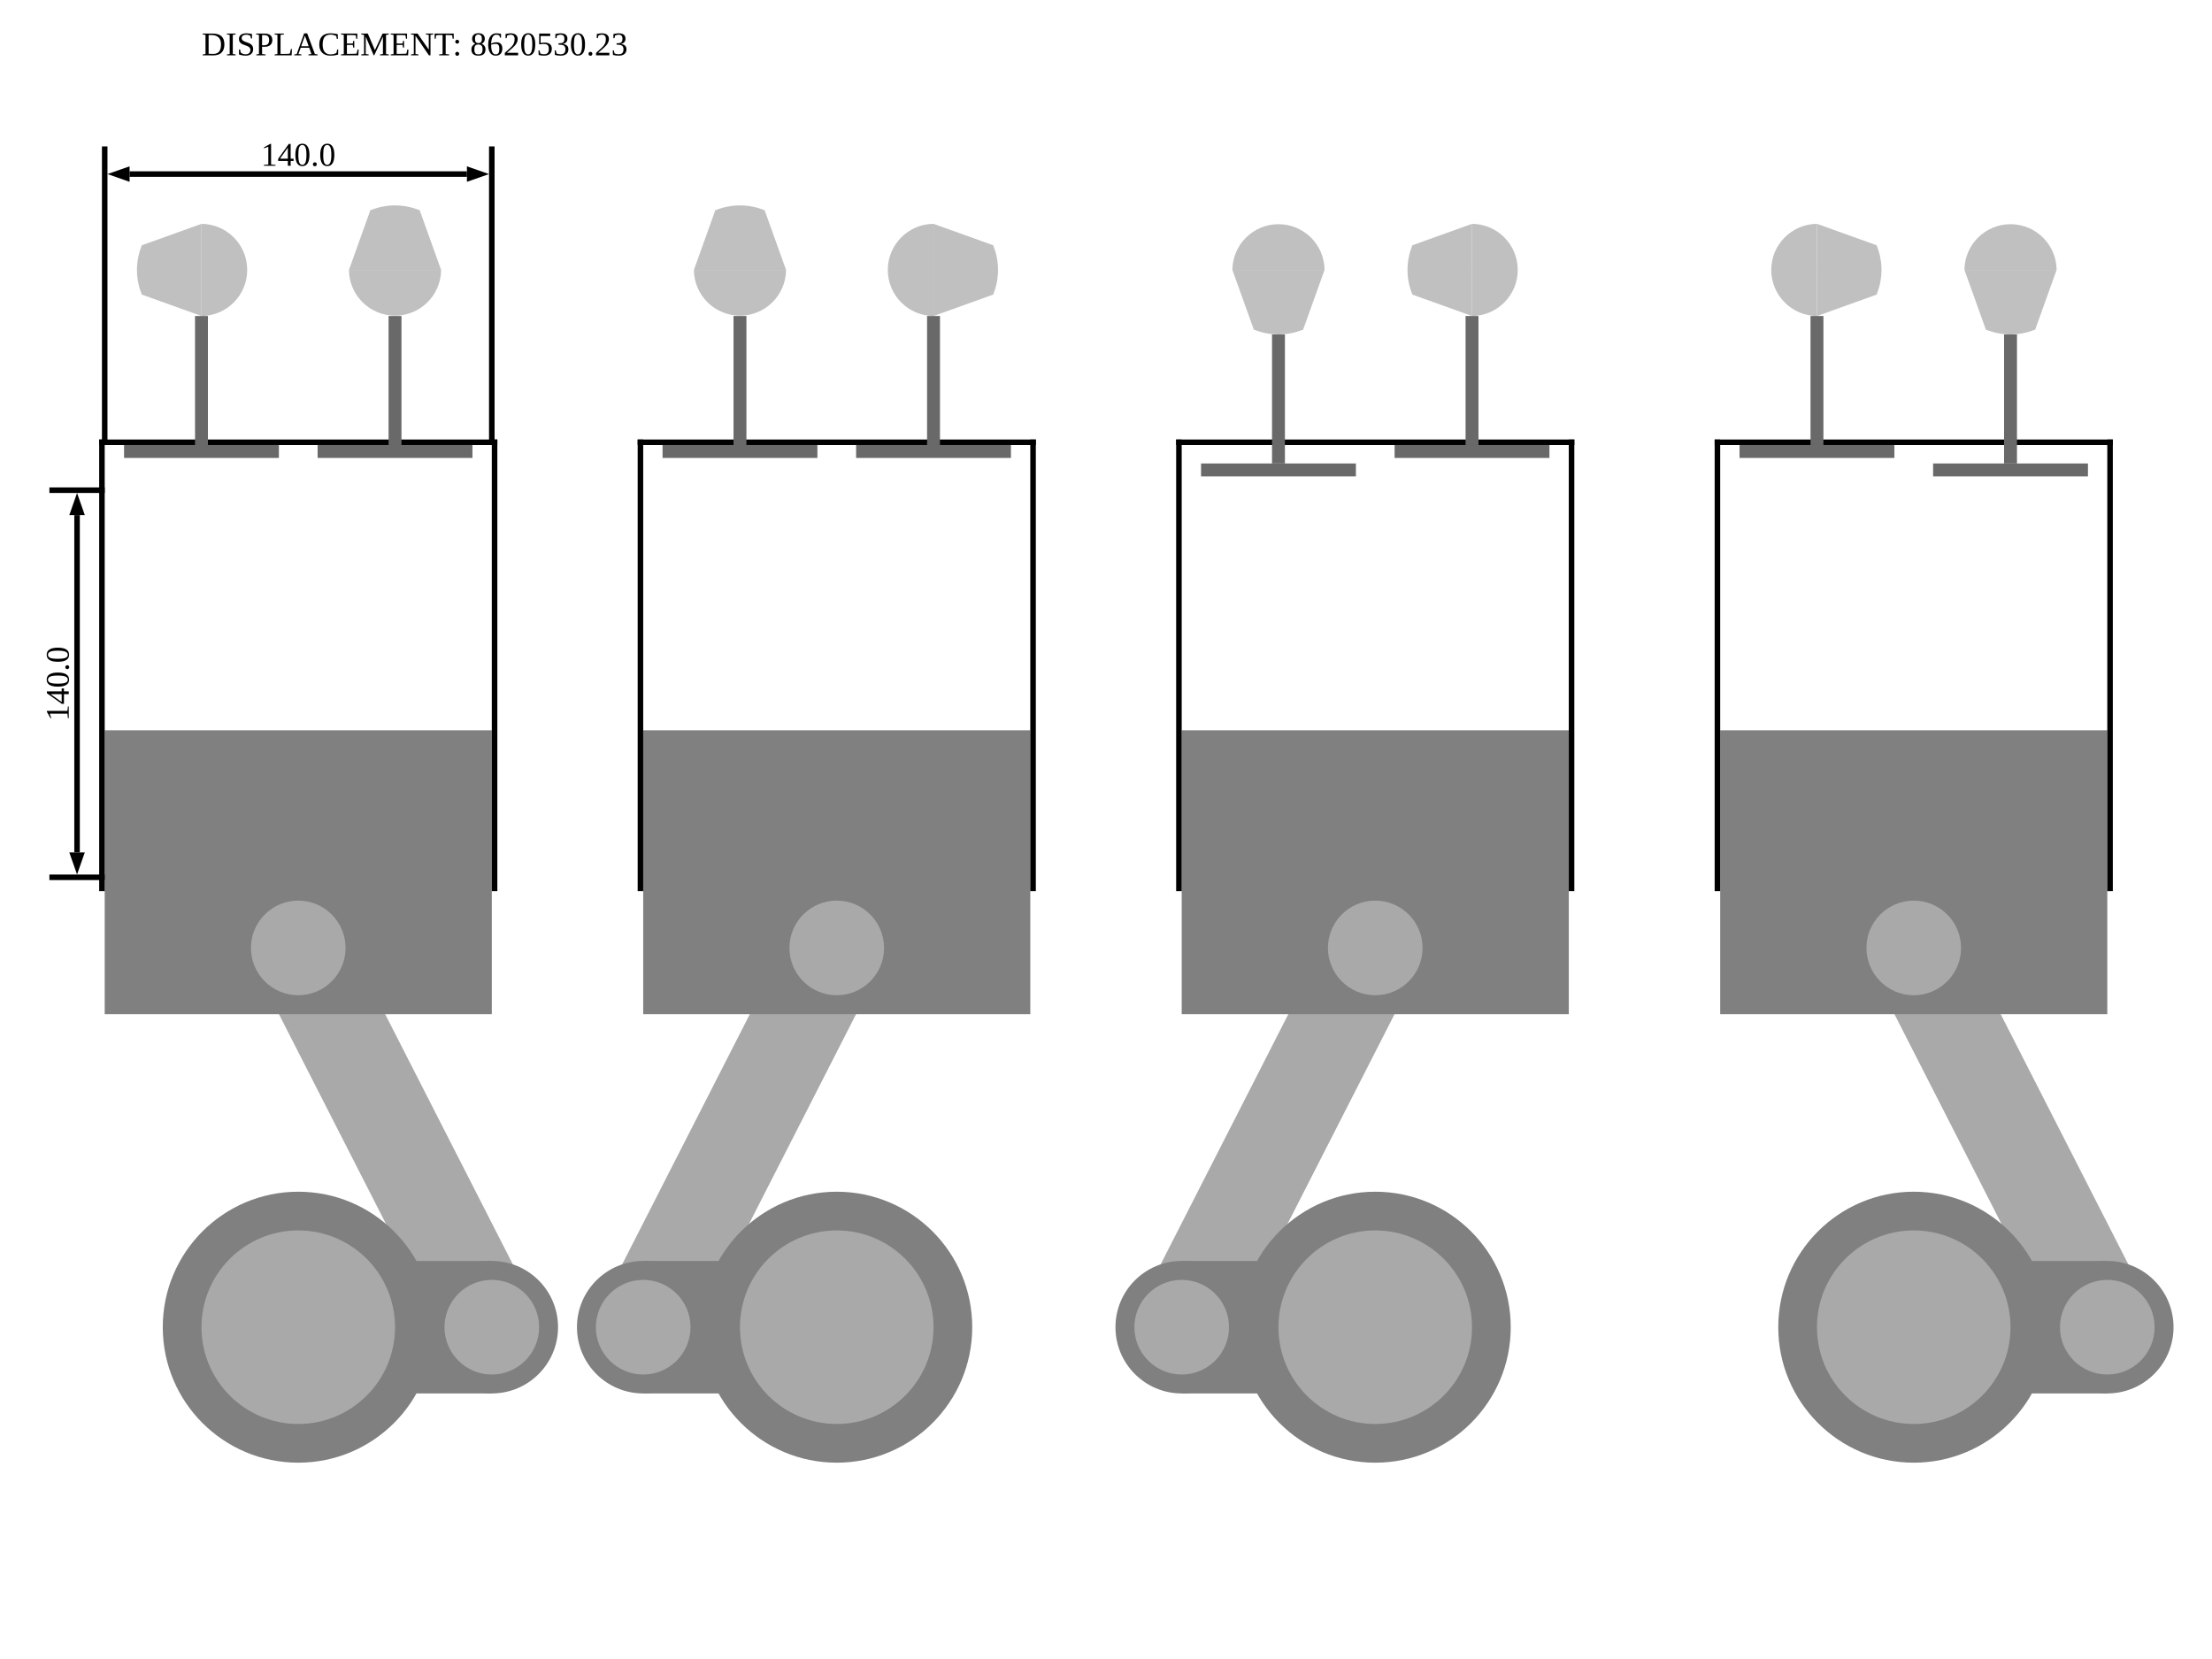
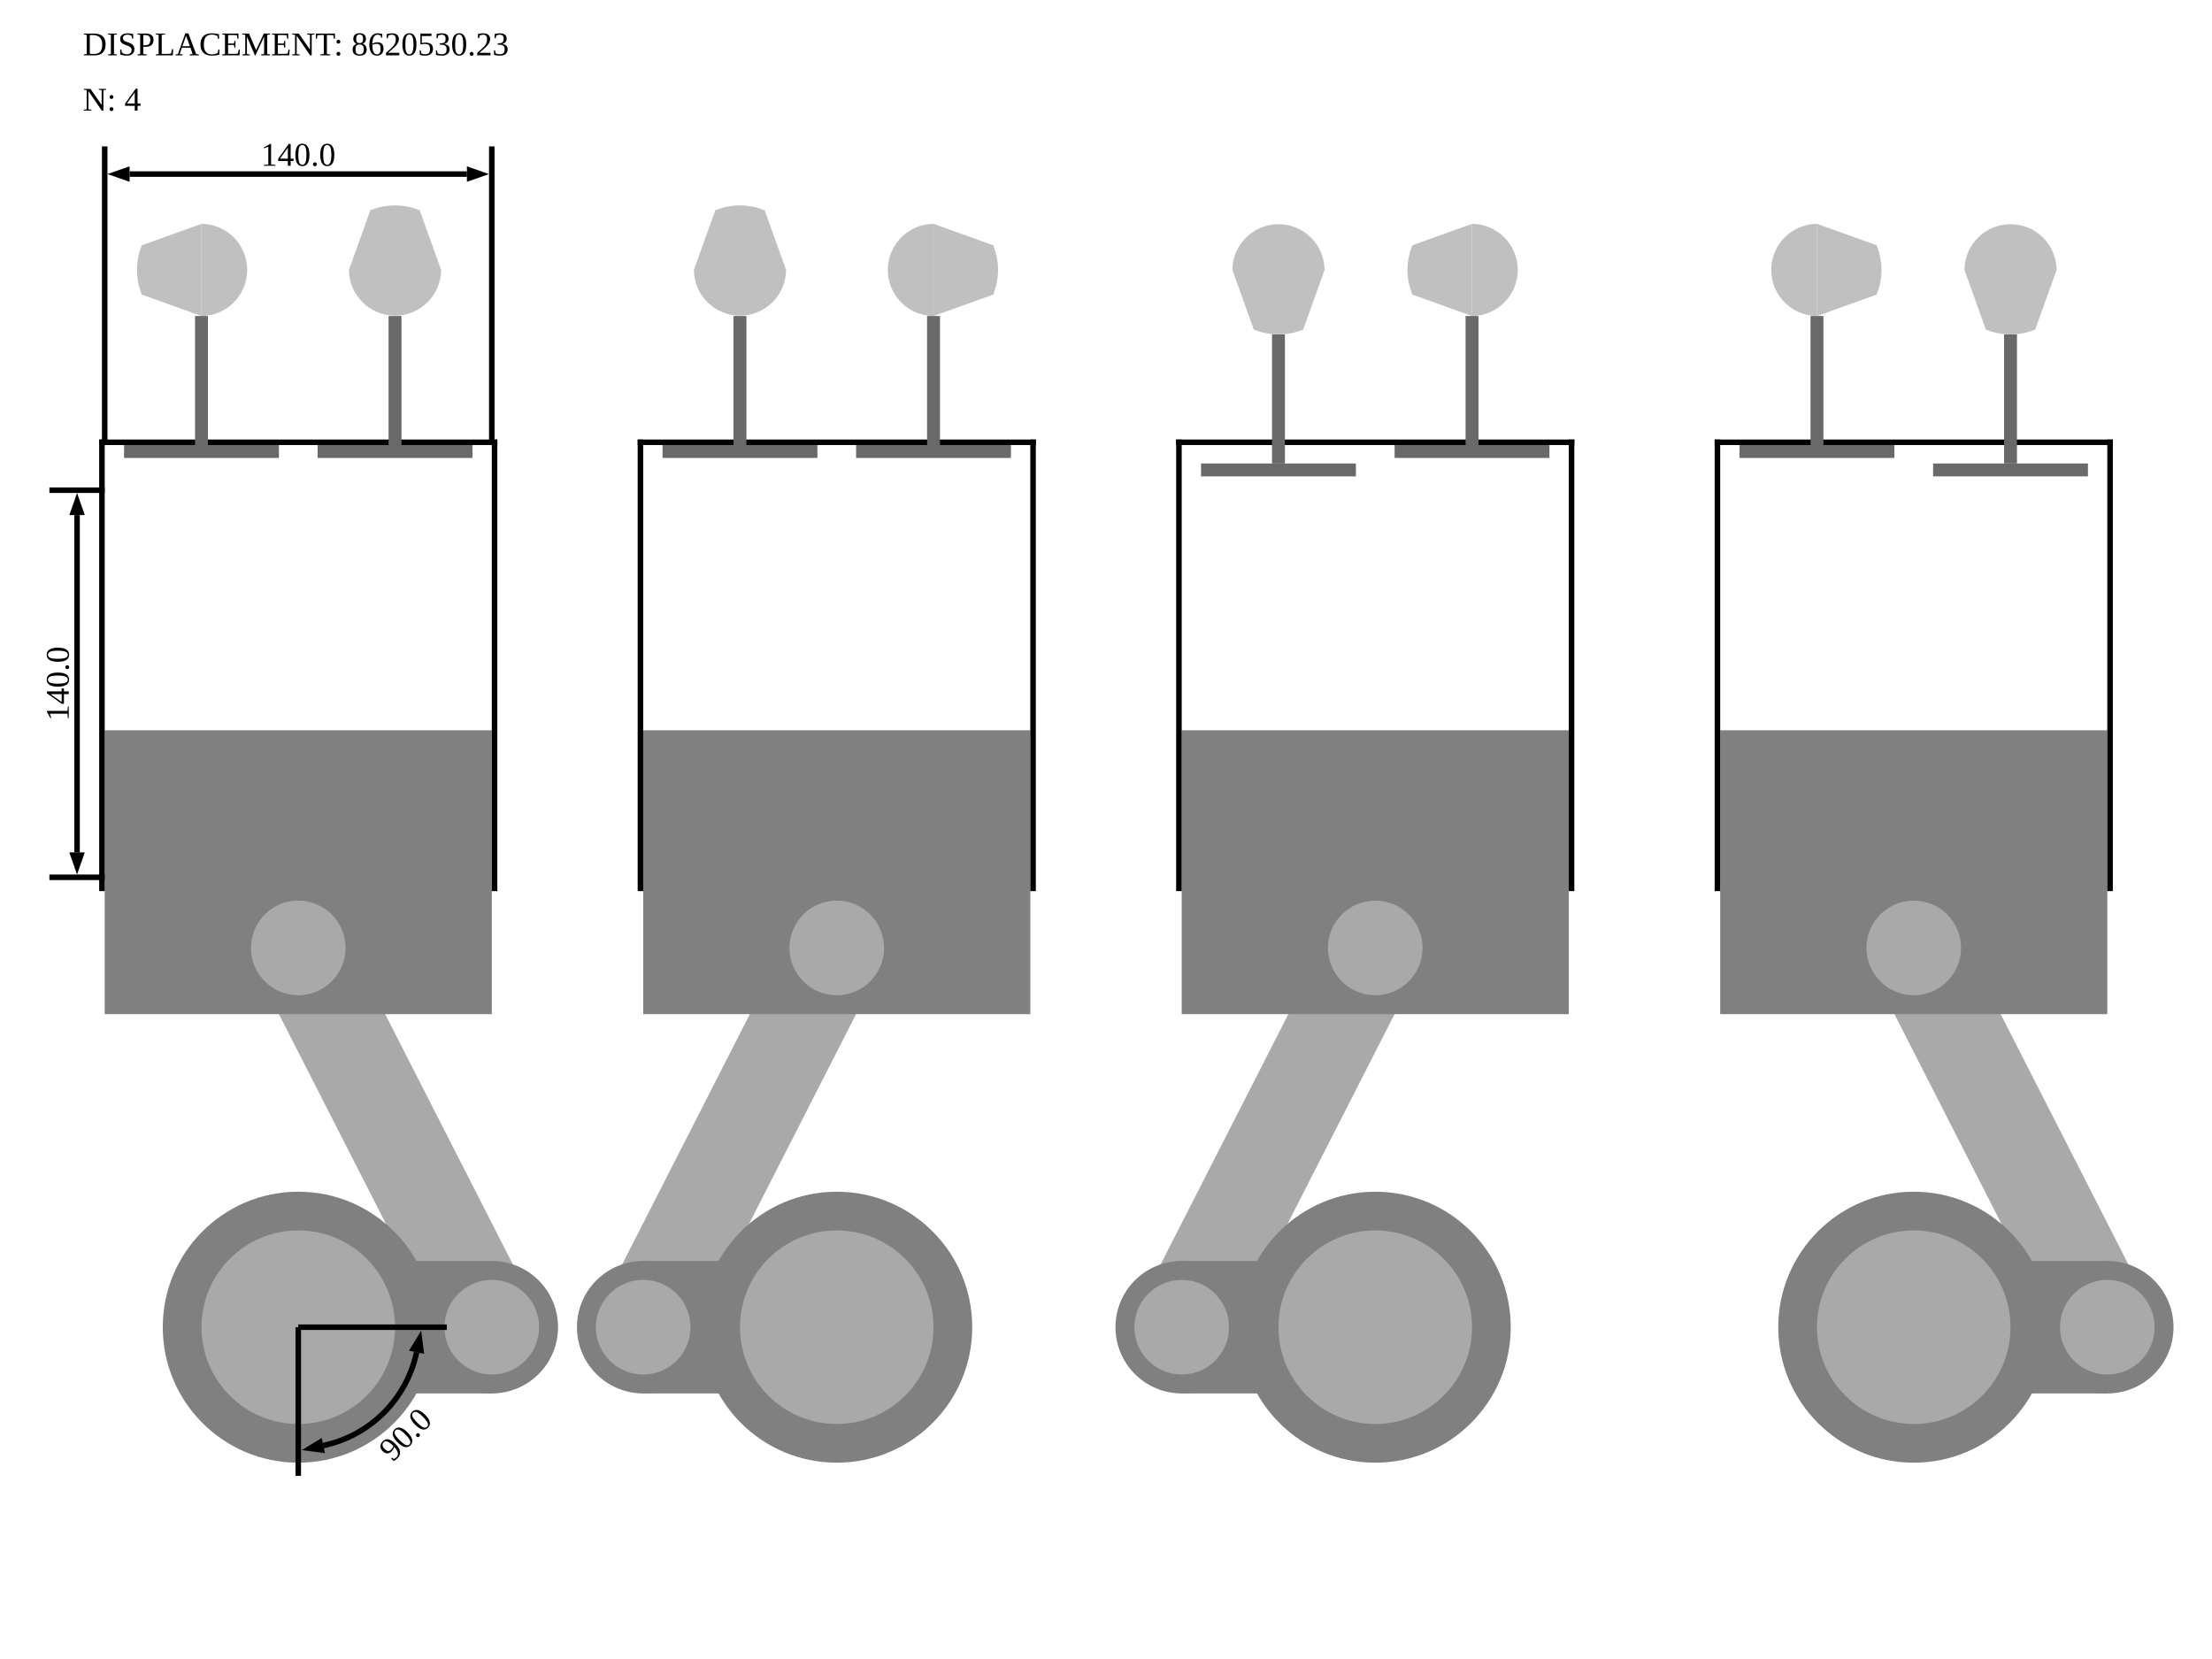
<svg xmlns="http://www.w3.org/2000/svg" width="800" height="600">
  <defs>
    <marker id="arrowDist" viewBox="0 0 10 10" refX="0" refY="5" markerWidth="4" markerHeight="4" orient="auto-start-reverse">
      <path d="M 0 1.5 L 10 5 L 0 8.5 z" />
    </marker>
  </defs>
  <rect x="177.867" y="462.889" width="154" height="34.222" fill="darkgray" transform="rotate(242.9643,177.8667,480)" />
  <rect x="37.867" y="264.117" width="140" height="102.667" fill="gray" transform="rotate(0,0,0)" />
  <circle cx="107.867" cy="480" r="49" fill="gray" />
  <circle cx="177.867" cy="480" r="23.956" fill="gray" />
  <rect x="107.867" y="456.044" width="70" height="47.911" fill="gray" transform="rotate(0,107.8667,480)" />
  <circle cx="107.867" cy="480" r="35" fill="darkgray" />
  <circle cx="177.867" cy="480" r="17.111" fill="darkgray" />
  <circle cx="107.867" cy="342.829" r="17.111" fill="darkgray" />
  <line x1="35.867" y1="159.956" x2="179.867" y2="159.956" style="stroke:black;stroke-width:2" />
  <line x1="36.867" y1="158.956" x2="36.867" y2="322.289" style="stroke:black;stroke-width:2" />
  <line x1="178.867" y1="158.956" x2="178.867" y2="322.289" style="stroke:black;stroke-width:2" />
  <path d=" M 72.867 80.956 A 16.667 16.667 0 0 1 72.867 114.289 L 72.867 97.622 Z" style="fill:silver">
</path>
  <path d=" M 51.309 106.552 A 23.333 23.333 0 0 1 51.309 88.693 L 72.867 97.622 Z" style="fill:silver">
</path>
  <polygon points="51.309, 106.552 51.309, 88.693 72.867, 80.956 72.867, 114.289 " style="fill:silver">
</polygon>
  <rect x="70.533" y="114.289" width="4.667" height="46.667" style="fill:dimgray">
</rect>
  <rect x="44.867" y="160.956" width="56" height="4.667" style="fill:dimgray">
</rect>
  <path d=" M 159.533 97.622 A 16.667 16.667 0 0 1 126.2 97.622 L 142.867 97.622 Z" style="fill:silver">
</path>
  <path d=" M 133.937 76.065 A 23.333 23.333 0 0 1 151.796 76.065 L 142.867 97.622 Z" style="fill:silver">
</path>
  <polygon points="133.937, 76.065 151.796, 76.065 159.533, 97.622 126.2, 97.622 " style="fill:silver">
</polygon>
  <rect x="140.533" y="114.289" width="4.667" height="46.667" style="fill:dimgray">
</rect>
  <rect x="114.867" y="160.956" width="56" height="4.667" style="fill:dimgray">
</rect>
  <line x1="37.867" y1="160.956" x2="37.867" y2="52.956" style="stroke:black;stroke-width:2" />
  <line x1="177.867" y1="160.956" x2="177.867" y2="52.956" style="stroke:black;stroke-width:2" />
  <line x1="46.867" y1="62.956" x2="168.867" y2="62.956" style="stroke:black;stroke-width:2" marker-start="url(#arrowDist)" marker-end="url(#arrowDist)" />
  <text x="107.867" y="59.956" fill="black" text-anchor="middle">140.0</text>
  <line x1="37.867" y1="177.289" x2="17.867" y2="177.289" style="stroke:black;stroke-width:2" />
  <line x1="37.867" y1="317.289" x2="17.867" y2="317.289" style="stroke:black;stroke-width:2" />
  <line x1="27.867" y1="186.289" x2="27.867" y2="308.289" style="stroke:black;stroke-width:2" marker-start="url(#arrowDist)" marker-end="url(#arrowDist)" />
  <text x="24.867" y="247.289" fill="black" transform="rotate(270,24.86667,247.2889)" text-anchor="middle">140.0</text>
  <rect x="232.622" y="462.889" width="154" height="34.222" fill="darkgray" transform="rotate(297.0357,232.6222,480)" />
  <rect x="232.622" y="264.117" width="140" height="102.667" fill="gray" transform="rotate(0,0,0)" />
  <circle cx="302.622" cy="480" r="49" fill="gray" />
  <circle cx="232.622" cy="480" r="23.956" fill="gray" />
  <rect x="302.622" y="456.044" width="70" height="47.911" fill="gray" transform="rotate(180,302.6222,480)" />
  <circle cx="302.622" cy="480" r="35" fill="darkgray" />
  <circle cx="232.622" cy="480" r="17.111" fill="darkgray" />
  <circle cx="302.622" cy="342.829" r="17.111" fill="darkgray" />
  <line x1="230.622" y1="159.956" x2="374.622" y2="159.956" style="stroke:black;stroke-width:2" />
  <line x1="231.622" y1="158.956" x2="231.622" y2="322.289" style="stroke:black;stroke-width:2" />
  <line x1="373.622" y1="158.956" x2="373.622" y2="322.289" style="stroke:black;stroke-width:2" />
  <path d=" M 284.289 97.622 A 16.667 16.667 0 0 1 250.956 97.622 L 267.622 97.622 Z" style="fill:silver">
</path>
  <path d=" M 258.693 76.065 A 23.333 23.333 0 0 1 276.552 76.065 L 267.622 97.622 Z" style="fill:silver">
</path>
  <polygon points="258.693, 76.065 276.552, 76.065 284.289, 97.622 250.956, 97.622 " style="fill:silver">
</polygon>
  <rect x="265.289" y="114.289" width="4.667" height="46.667" style="fill:dimgray">
</rect>
  <rect x="239.622" y="160.956" width="56" height="4.667" style="fill:dimgray">
</rect>
  <path d=" M 337.622 114.289 A 16.667 16.667 0 0 1 337.622 80.956 L 337.622 97.622 Z" style="fill:silver">
</path>
  <path d=" M 359.179 88.693 A 23.333 23.333 0 0 1 359.179 106.552 L 337.622 97.622 Z" style="fill:silver">
</path>
  <polygon points="359.179, 88.693 359.179, 106.552 337.622, 114.289 337.622, 80.956 " style="fill:silver">
</polygon>
  <rect x="335.289" y="114.289" width="4.667" height="46.667" style="fill:dimgray">
</rect>
  <rect x="309.622" y="160.956" width="56" height="4.667" style="fill:dimgray">
</rect>
  <rect x="427.378" y="462.889" width="154" height="34.222" fill="darkgray" transform="rotate(297.0357,427.3778,480)" />
  <rect x="427.378" y="264.117" width="140" height="102.667" fill="gray" transform="rotate(0,0,0)" />
  <circle cx="497.378" cy="480" r="49" fill="gray" />
  <circle cx="427.378" cy="480" r="23.956" fill="gray" />
  <rect x="497.378" y="456.044" width="70" height="47.911" fill="gray" transform="rotate(180,497.3778,480)" />
  <circle cx="497.378" cy="480" r="35" fill="darkgray" />
  <circle cx="427.378" cy="480" r="17.111" fill="darkgray" />
  <circle cx="497.378" cy="342.829" r="17.111" fill="darkgray" />
  <line x1="425.378" y1="159.956" x2="569.378" y2="159.956" style="stroke:black;stroke-width:2" />
  <line x1="426.378" y1="158.956" x2="426.378" y2="322.289" style="stroke:black;stroke-width:2" />
  <line x1="568.378" y1="158.956" x2="568.378" y2="322.289" style="stroke:black;stroke-width:2" />
  <path d=" M 445.711 97.622 A 16.667 16.667 0 0 1 479.044 97.622 L 462.378 97.622 Z" style="fill:silver">
</path>
  <path d=" M 471.307 119.179 A 23.333 23.333 0 0 1 453.448 119.179 L 462.378 97.622 Z" style="fill:silver">
</path>
  <polygon points="471.307, 119.179 453.448, 119.179 445.711, 97.622 479.044, 97.622 " style="fill:silver">
</polygon>
  <rect x="460.044" y="120.956" width="4.667" height="46.667" style="fill:dimgray">
</rect>
  <rect x="434.378" y="167.622" width="56" height="4.667" style="fill:dimgray">
</rect>
  <path d=" M 532.378 80.956 A 16.667 16.667 0 0 1 532.378 114.289 L 532.378 97.622 Z" style="fill:silver">
</path>
  <path d=" M 510.821 106.552 A 23.333 23.333 0 0 1 510.821 88.693 L 532.378 97.622 Z" style="fill:silver">
</path>
  <polygon points="510.821, 106.552 510.821, 88.693 532.378, 80.956 532.378, 114.289 " style="fill:silver">
</polygon>
  <rect x="530.044" y="114.289" width="4.667" height="46.667" style="fill:dimgray">
</rect>
  <rect x="504.378" y="160.956" width="56" height="4.667" style="fill:dimgray">
</rect>
  <rect x="762.133" y="462.889" width="154" height="34.222" fill="darkgray" transform="rotate(242.9643,762.1333,480)" />
  <rect x="622.133" y="264.117" width="140" height="102.667" fill="gray" transform="rotate(0,0,0)" />
  <circle cx="692.133" cy="480" r="49" fill="gray" />
  <circle cx="762.133" cy="480" r="23.956" fill="gray" />
  <rect x="692.133" y="456.044" width="70" height="47.911" fill="gray" transform="rotate(360,692.1333,480)" />
  <circle cx="692.133" cy="480" r="35" fill="darkgray" />
  <circle cx="762.133" cy="480" r="17.111" fill="darkgray" />
  <circle cx="692.133" cy="342.829" r="17.111" fill="darkgray" />
  <line x1="620.133" y1="159.956" x2="764.133" y2="159.956" style="stroke:black;stroke-width:2" />
  <line x1="621.133" y1="158.956" x2="621.133" y2="322.289" style="stroke:black;stroke-width:2" />
  <line x1="763.133" y1="158.956" x2="763.133" y2="322.289" style="stroke:black;stroke-width:2" />
  <path d=" M 657.133 114.289 A 16.667 16.667 0 0 1 657.133 80.956 L 657.133 97.622 Z" style="fill:silver">
</path>
  <path d=" M 678.691 88.693 A 23.333 23.333 0 0 1 678.691 106.552 L 657.133 97.622 Z" style="fill:silver">
</path>
  <polygon points="678.691, 88.693 678.691, 106.552 657.133, 114.289 657.133, 80.956 " style="fill:silver">
</polygon>
  <rect x="654.8" y="114.289" width="4.667" height="46.667" style="fill:dimgray">
</rect>
  <rect x="629.133" y="160.956" width="56" height="4.667" style="fill:dimgray">
</rect>
  <path d=" M 710.467 97.622 A 16.667 16.667 0 0 1 743.8 97.622 L 727.133 97.622 Z" style="fill:silver">
</path>
  <path d=" M 736.063 119.179 A 23.333 23.333 0 0 1 718.204 119.179 L 727.133 97.622 Z" style="fill:silver">
</path>
  <polygon points="736.063, 119.179 718.204, 119.179 710.467, 97.622 743.8, 97.622 " style="fill:silver">
</polygon>
  <rect x="724.8" y="120.956" width="4.667" height="46.667" style="fill:dimgray">
</rect>
  <rect x="699.133" y="167.622" width="56" height="4.667" style="fill:dimgray">
</rect>
-   <text x="150" y="20" fill="black" text-anchor="middle">DISPLACEMENT: 8620530.23</text>
+   <text x="30" y="20" fill="black" text-anchor="start">DISPLACEMENT: 8620530.23</text>
+   <text x="30" y="40" fill="black" text-anchor="start">N: 4</text>
+   <line x1="107.867" y1="480" x2="161.617" y2="480" style="stroke:black;stroke-width:2" />
+   <line x1="107.867" y1="480" x2="107.867" y2="533.75" style="stroke:black;stroke-width:2" />
+   <path d=" M 151.644 489.279 A 44.75 44.75 0 0 1 117.146 523.777 L 116.731 521.821 A 42.75 42.75 0 0 0 149.687 488.865 Z" style="fill:black" />
+   <path d=" M 150.666 489.072 A 43.75 43.75 0 0 1 116.939 522.799" fill="transparent" stroke-width="2" marker-start="url(#arrowDist)" marker-end="url(#arrowDist)" />
+   <text x="149.409" y="521.543" fill="black" transform="rotate(315,149.4092,521.5425)" text-anchor="middle">90.0</text>
</svg>
